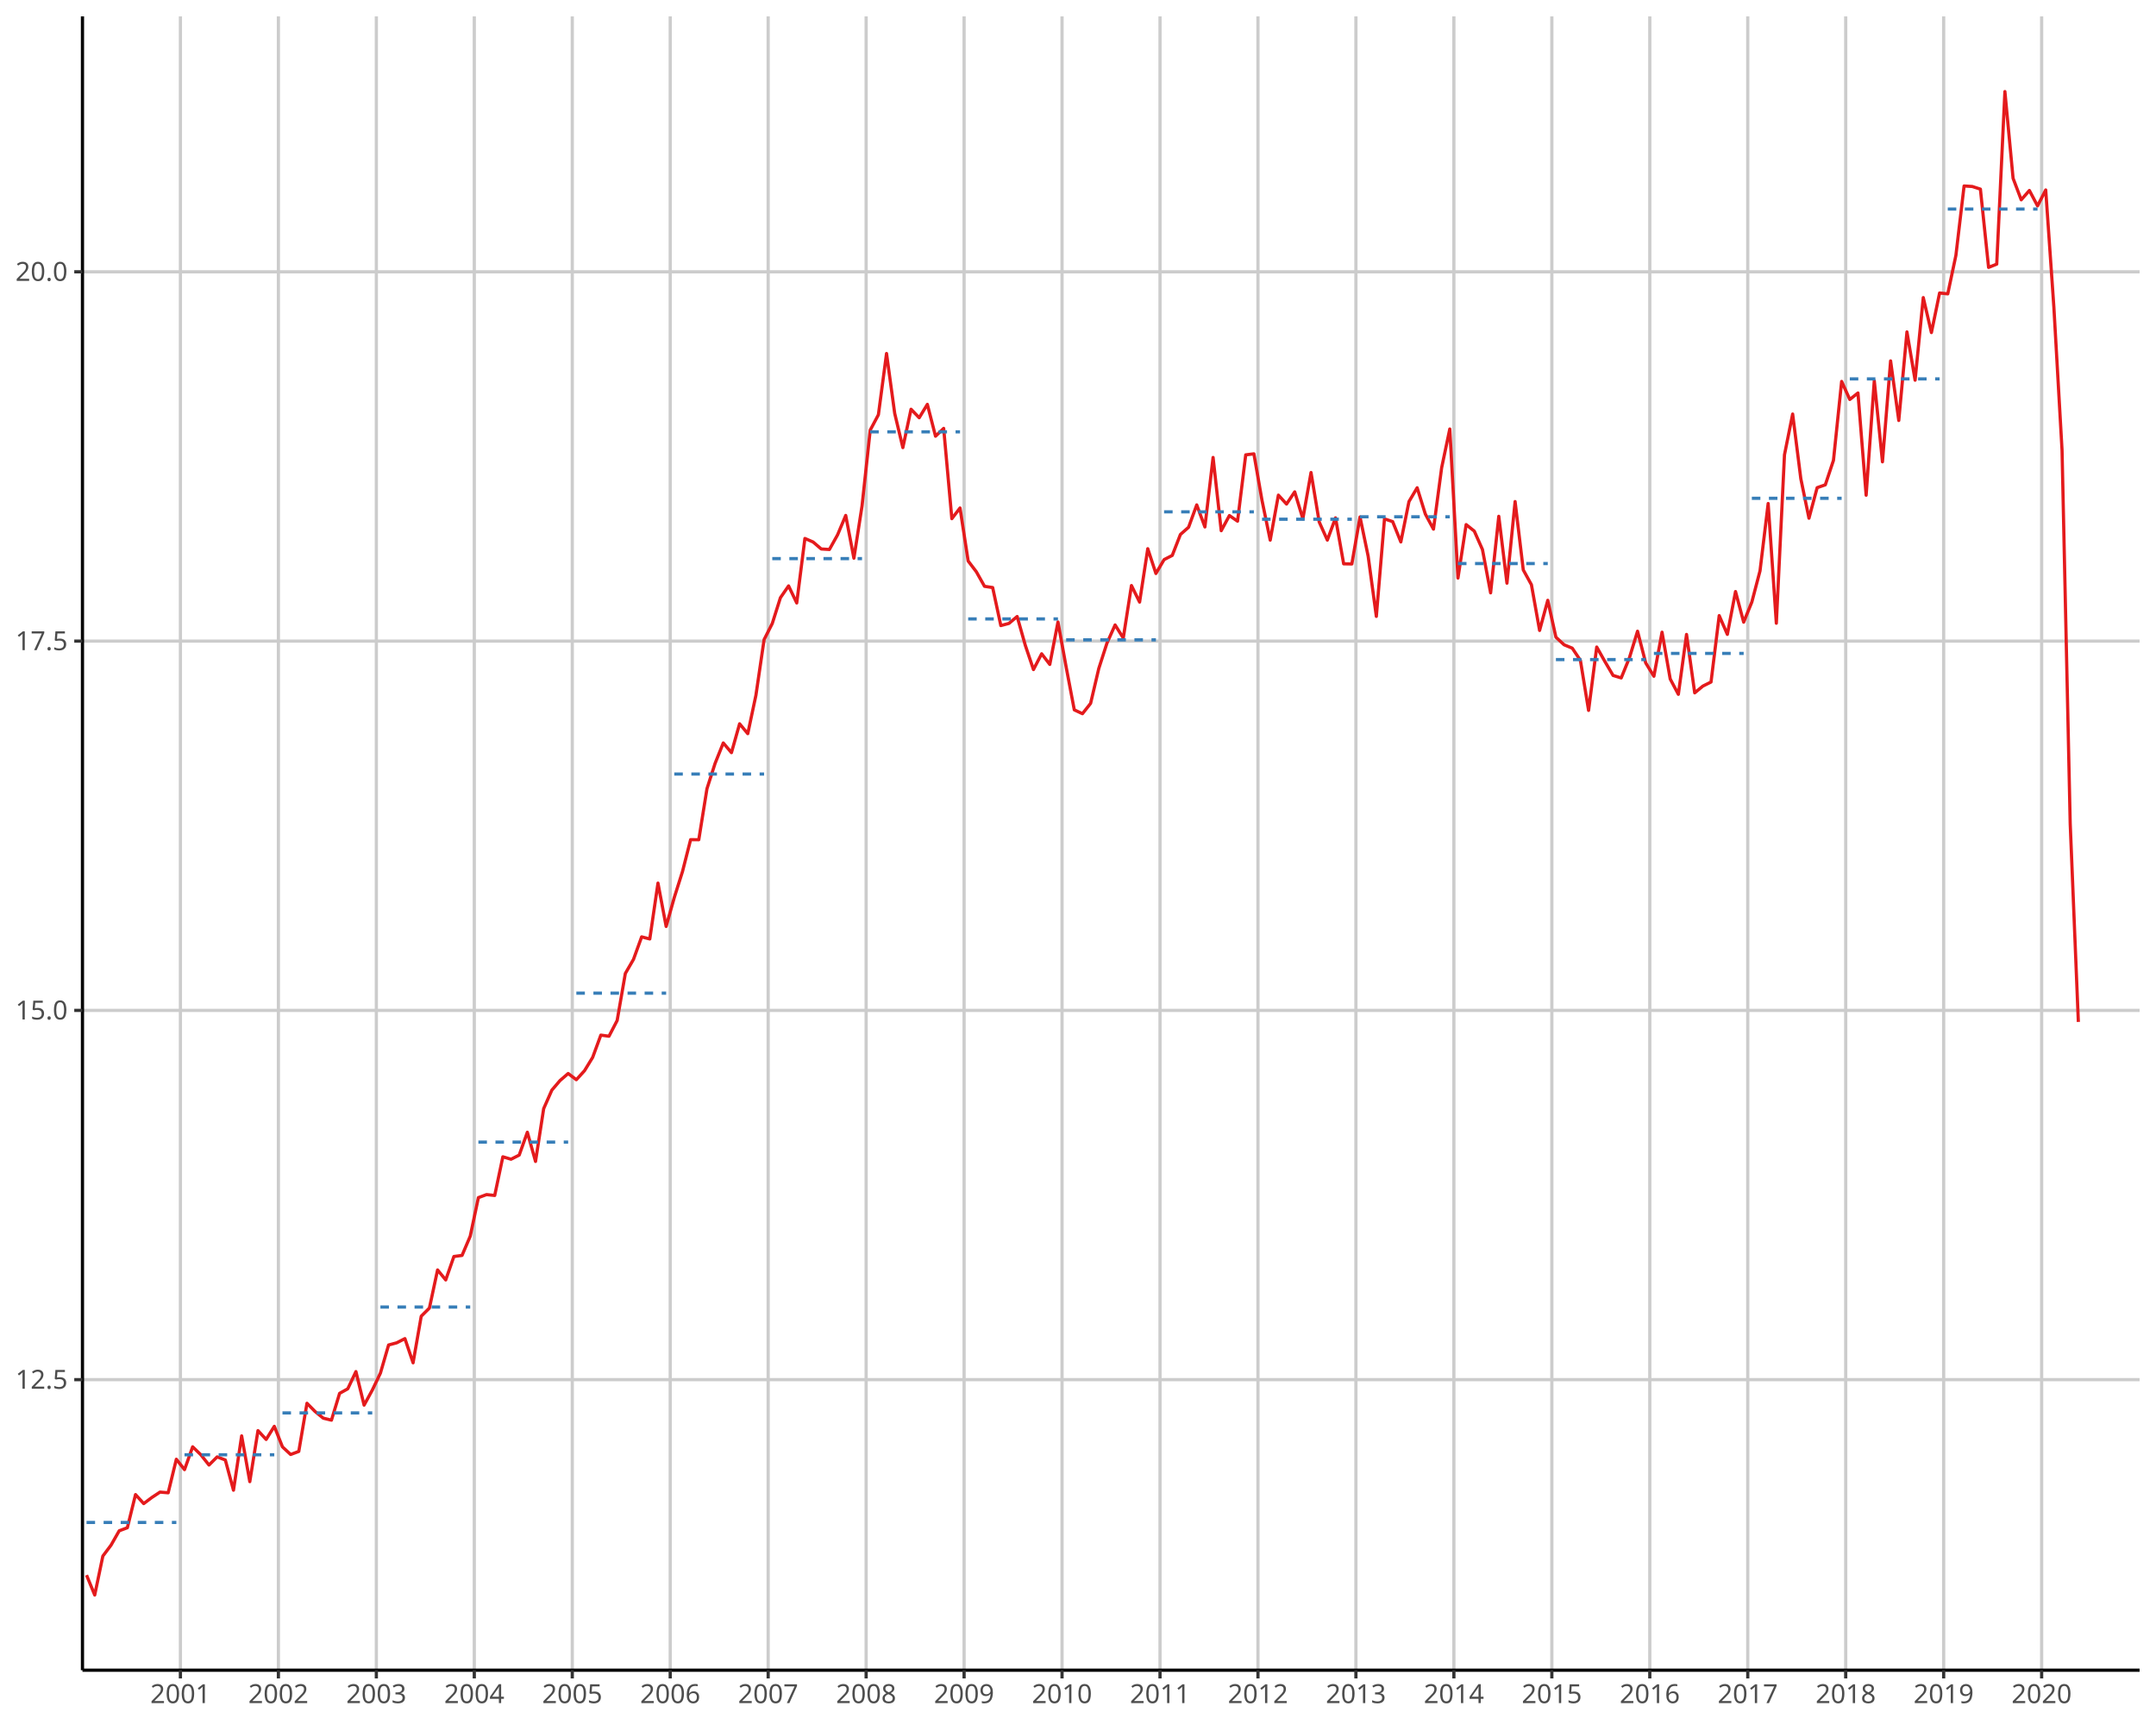
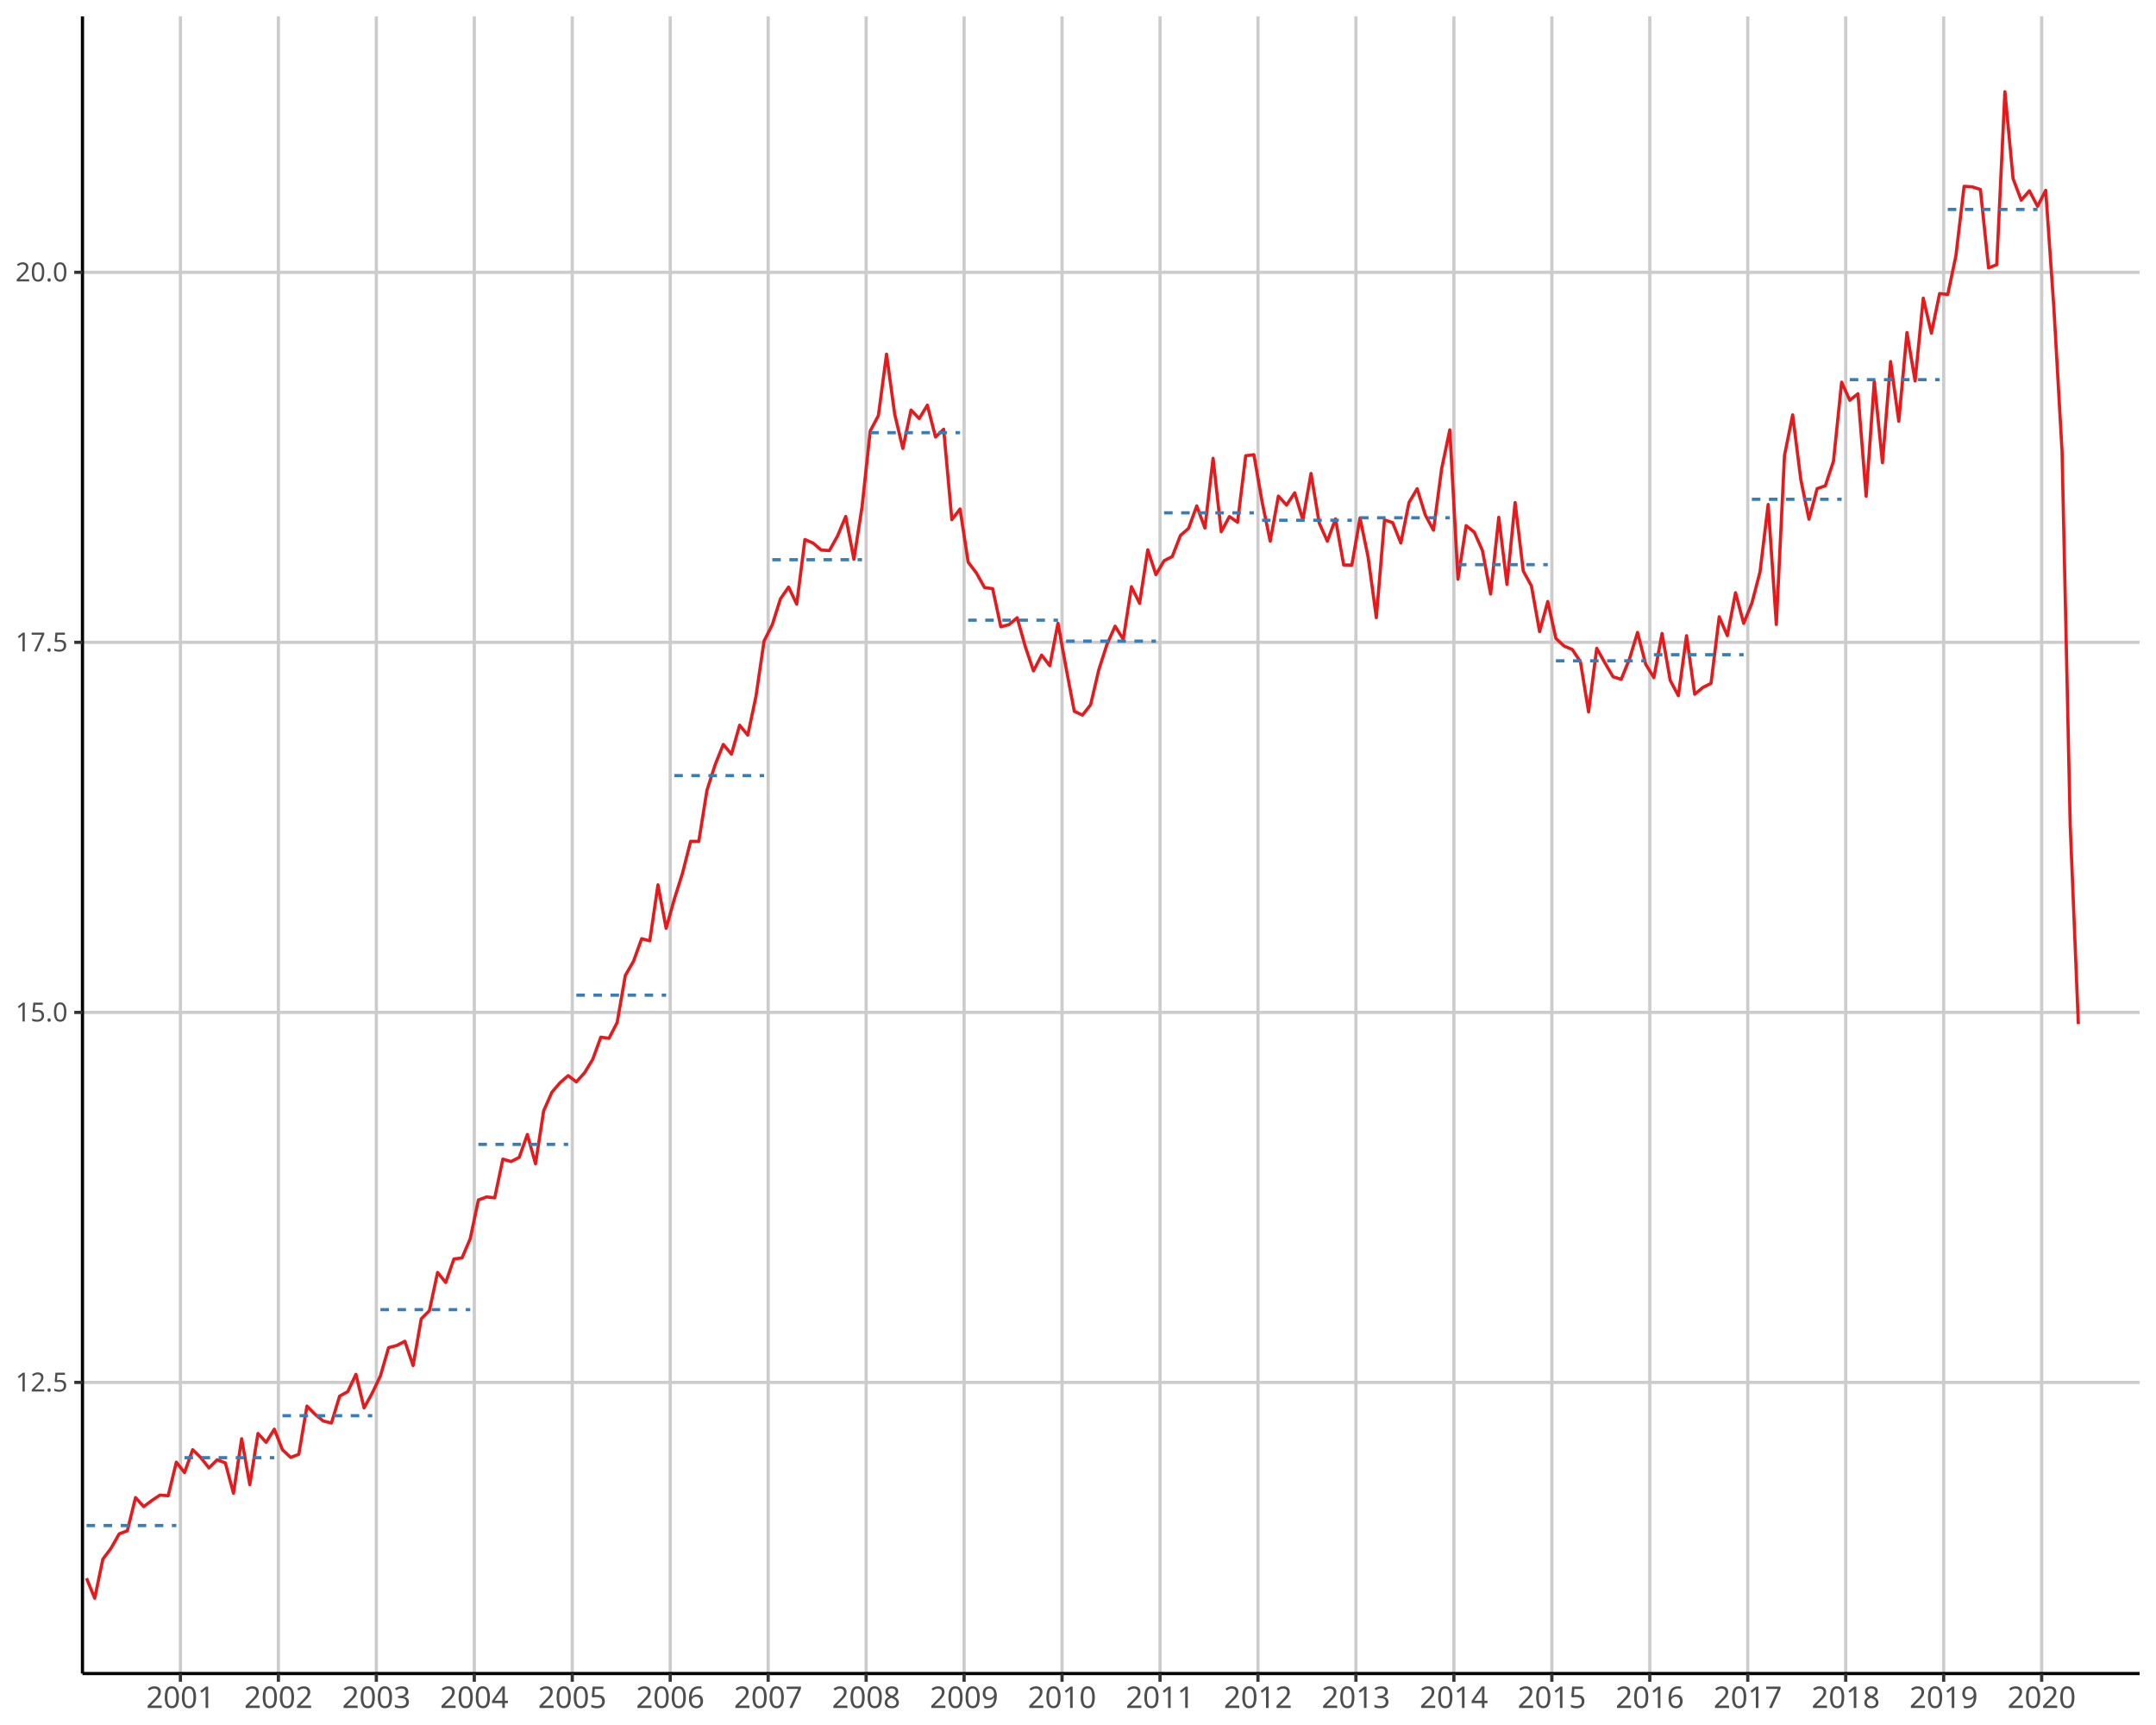
<svg xmlns="http://www.w3.org/2000/svg" class="svglite" data-engine-version="2.0" width="720.00pt" height="576.00pt" viewBox="0 0 720.00 576.00">
  <defs>
    <style type="text/css">
    .svglite line, .svglite polyline, .svglite polygon, .svglite path, .svglite rect, .svglite circle {
      fill: none;
      stroke: #000000;
      stroke-linecap: round;
      stroke-linejoin: round;
      stroke-miterlimit: 10.00;
    }
  </style>
  </defs>
  <rect width="100%" height="100%" style="stroke: none; fill: #FFFFFF;" />
  <defs>
    <clipPath id="cpMC4wMHw3MjAuMDB8MC4wMHw1NzYuMDA=">
      <rect x="0.00" y="0.00" width="720.00" height="576.00" />
    </clipPath>
  </defs>
  <g clip-path="url(#cpMC4wMHw3MjAuMDB8MC4wMHw1NzYuMDA=)">
    <rect x="0.00" y="0.00" width="720.00" height="576.00" style="stroke-width: 1.07; stroke: #FFFFFF; fill: #FFFFFF;" />
  </g>
  <defs>
-     <clipPath id="cpMjcuNTR8NzE0LjUyfDUuNDh8NTU3Ljcx">
-       <rect x="27.54" y="5.48" width="686.98" height="552.23" />
+     <clipPath id="cpMjcuNTR8NzE0LjUyfDUuNDh8NTU4Ljgy">
+       <rect x="27.54" y="5.48" width="686.98" height="553.34" />
    </clipPath>
  </defs>
-   <g clip-path="url(#cpMjcuNTR8NzE0LjUyfDUuNDh8NTU3Ljcx)">
-     <rect x="27.54" y="5.48" width="686.98" height="552.23" style="stroke-width: 1.07; stroke: none; fill: #FFFFFF;" />
-     <polyline points="27.54,460.69 714.52,460.69 " style="stroke-width: 1.07; stroke: #CCCCCC; stroke-linecap: butt;" />
-     <polyline points="27.54,337.38 714.52,337.38 " style="stroke-width: 1.07; stroke: #CCCCCC; stroke-linecap: butt;" />
-     <polyline points="27.54,214.07 714.52,214.07 " style="stroke-width: 1.07; stroke: #CCCCCC; stroke-linecap: butt;" />
-     <polyline points="27.54,90.76 714.52,90.76 " style="stroke-width: 1.07; stroke: #CCCCCC; stroke-linecap: butt;" />
-     <polyline points="60.25,557.71 60.25,5.48 " style="stroke-width: 1.07; stroke: #CCCCCC; stroke-linecap: butt;" />
-     <polyline points="92.97,557.71 92.97,5.48 " style="stroke-width: 1.07; stroke: #CCCCCC; stroke-linecap: butt;" />
-     <polyline points="125.68,557.71 125.68,5.48 " style="stroke-width: 1.07; stroke: #CCCCCC; stroke-linecap: butt;" />
-     <polyline points="158.39,557.71 158.39,5.48 " style="stroke-width: 1.07; stroke: #CCCCCC; stroke-linecap: butt;" />
-     <polyline points="191.11,557.71 191.11,5.48 " style="stroke-width: 1.07; stroke: #CCCCCC; stroke-linecap: butt;" />
-     <polyline points="223.82,557.71 223.82,5.48 " style="stroke-width: 1.07; stroke: #CCCCCC; stroke-linecap: butt;" />
-     <polyline points="256.53,557.71 256.53,5.48 " style="stroke-width: 1.07; stroke: #CCCCCC; stroke-linecap: butt;" />
-     <polyline points="289.25,557.71 289.25,5.48 " style="stroke-width: 1.07; stroke: #CCCCCC; stroke-linecap: butt;" />
-     <polyline points="321.96,557.71 321.96,5.48 " style="stroke-width: 1.07; stroke: #CCCCCC; stroke-linecap: butt;" />
-     <polyline points="354.67,557.71 354.67,5.48 " style="stroke-width: 1.07; stroke: #CCCCCC; stroke-linecap: butt;" />
-     <polyline points="387.39,557.71 387.39,5.48 " style="stroke-width: 1.07; stroke: #CCCCCC; stroke-linecap: butt;" />
-     <polyline points="420.10,557.71 420.10,5.48 " style="stroke-width: 1.07; stroke: #CCCCCC; stroke-linecap: butt;" />
-     <polyline points="452.81,557.71 452.81,5.48 " style="stroke-width: 1.07; stroke: #CCCCCC; stroke-linecap: butt;" />
-     <polyline points="485.53,557.71 485.53,5.48 " style="stroke-width: 1.07; stroke: #CCCCCC; stroke-linecap: butt;" />
-     <polyline points="518.24,557.71 518.24,5.48 " style="stroke-width: 1.07; stroke: #CCCCCC; stroke-linecap: butt;" />
-     <polyline points="550.95,557.71 550.95,5.48 " style="stroke-width: 1.07; stroke: #CCCCCC; stroke-linecap: butt;" />
-     <polyline points="583.67,557.71 583.67,5.48 " style="stroke-width: 1.07; stroke: #CCCCCC; stroke-linecap: butt;" />
-     <polyline points="616.38,557.71 616.38,5.48 " style="stroke-width: 1.07; stroke: #CCCCCC; stroke-linecap: butt;" />
-     <polyline points="649.09,557.71 649.09,5.48 " style="stroke-width: 1.07; stroke: #CCCCCC; stroke-linecap: butt;" />
-     <polyline points="681.81,557.71 681.81,5.48 " style="stroke-width: 1.07; stroke: #CCCCCC; stroke-linecap: butt;" />
-     <polyline points="28.90,525.95 31.63,532.60 34.35,519.59 37.08,515.95 39.81,511.15 42.53,510.13 45.26,499.06 47.99,502.07 50.71,500.03 53.44,498.23 56.16,498.46 58.89,487.26 61.62,490.73 64.34,483.11 67.07,485.76 69.79,489.19 72.52,486.47 75.25,487.51 77.97,497.60 80.70,479.46 83.42,494.74 86.15,477.70 88.88,480.65 91.60,476.27 94.33,483.13 97.06,485.67 99.78,484.65 102.51,468.57 105.23,471.33 107.96,473.55 110.69,474.21 113.41,465.26 116.14,463.74 118.86,457.99 121.59,469.19 124.32,464.19 127.04,458.51 129.77,449.11 132.49,448.38 135.22,446.98 137.95,455.06 140.67,439.50 143.40,436.78 146.13,424.05 148.85,427.39 151.58,419.56 154.30,419.20 157.03,412.79 159.76,399.90 162.48,398.89 165.21,399.18 167.93,386.27 170.66,387.08 173.39,385.70 176.11,378.07 178.84,387.82 181.56,370.19 184.29,364.01 187.02,360.81 189.74,358.46 192.47,360.53 195.20,357.52 197.92,353.07 200.65,345.64 203.37,346.01 206.10,340.76 208.83,325.05 211.55,320.36 214.28,312.83 217.00,313.53 219.73,294.88 222.46,309.35 225.18,299.68 227.91,291.05 230.63,280.38 233.36,280.39 236.09,263.37 238.81,254.89 241.54,248.08 244.27,251.32 246.99,241.68 249.72,244.98 252.44,232.16 255.17,213.58 257.90,208.20 260.62,199.59 263.35,195.64 266.07,201.34 268.80,179.80 271.53,180.98 274.25,183.31 276.98,183.48 279.71,178.59 282.43,172.11 285.16,186.39 287.88,168.94 290.61,143.63 293.34,138.50 296.06,118.04 298.79,138.05 301.51,149.46 304.24,136.65 306.97,139.49 309.69,135.02 312.42,145.65 315.14,143.04 317.87,173.19 320.60,169.62 323.32,187.33 326.05,190.92 328.78,195.78 331.50,196.19 334.23,208.89 336.95,208.16 339.68,205.86 342.41,215.51 345.13,223.58 347.86,218.31 350.58,221.86 353.31,207.69 356.04,222.71 358.76,237.03 361.49,238.31 364.21,234.87 366.94,223.23 369.67,214.75 372.39,208.68 375.12,213.05 377.85,195.52 380.57,201.05 383.30,183.22 386.02,191.50 388.75,186.86 391.48,185.46 394.20,178.47 396.93,176.06 399.65,168.59 402.38,175.96 405.11,152.75 407.83,177.21 410.56,172.15 413.28,174.03 416.01,151.88 418.74,151.54 421.46,167.15 424.19,180.36 426.92,165.33 429.64,168.31 432.37,164.24 435.09,173.23 437.82,157.78 440.55,174.29 443.27,180.35 446.00,172.92 448.72,188.27 451.45,188.32 454.18,172.62 456.90,185.72 459.63,205.82 462.35,173.26 465.08,174.17 467.81,180.96 470.53,167.48 473.26,162.87 475.99,171.64 478.71,176.69 481.44,156.19 484.16,143.25 486.89,193.02 489.62,175.17 492.34,177.34 495.07,183.50 497.79,197.96 500.52,172.40 503.25,194.73 505.97,167.48 508.70,190.30 511.42,195.24 514.15,210.51 516.88,200.45 519.60,212.77 522.33,215.30 525.06,216.43 527.78,220.50 530.51,237.21 533.23,216.05 535.96,220.89 538.69,225.54 541.41,226.37 544.14,219.66 546.86,210.77 549.59,221.36 552.32,225.81 555.04,211.10 557.77,226.72 560.49,231.84 563.22,211.85 565.95,231.35 568.67,229.10 571.40,227.74 574.13,205.56 576.85,211.83 579.58,197.53 582.30,207.75 585.03,201.03 587.76,190.62 590.48,168.13 593.21,208.10 595.93,151.86 598.66,138.25 601.39,159.87 604.11,173.04 606.84,162.84 609.57,161.89 612.29,153.71 615.02,127.36 617.74,133.39 620.47,131.22 623.20,165.36 625.92,127.12 628.65,154.21 631.37,120.51 634.10,140.40 636.83,110.83 639.55,126.95 642.28,99.37 645.00,111.05 647.73,97.83 650.46,98.12 653.18,85.26 655.91,62.10 658.64,62.27 661.36,63.15 664.09,89.29 666.81,88.20 669.54,30.58 672.27,59.53 674.99,66.72 677.72,63.60 680.44,68.75 683.17,63.43 685.90,102.67 688.62,150.26 691.35,275.03 694.07,341.24 " style="stroke-width: 1.07; stroke: #E41A1C; stroke-linecap: butt;" />
-     <polyline points="28.90,508.37 31.63,508.37 34.35,508.37 37.08,508.37 39.81,508.37 42.53,508.37 45.26,508.37 47.99,508.37 50.71,508.37 53.44,508.37 56.16,508.37 58.89,508.37 " style="stroke-width: 1.07; stroke: #377EB8; stroke-dasharray: 2.85,2.85; stroke-linecap: butt;" />
-     <polyline points="61.62,485.77 64.34,485.77 67.07,485.77 69.79,485.77 72.52,485.77 75.25,485.77 77.97,485.77 80.70,485.77 83.42,485.77 86.15,485.77 88.88,485.77 91.60,485.77 " style="stroke-width: 1.07; stroke: #377EB8; stroke-dasharray: 2.85,2.85; stroke-linecap: butt;" />
-     <polyline points="94.33,471.79 97.06,471.79 99.78,471.79 102.51,471.79 105.23,471.79 107.96,471.79 110.69,471.79 113.41,471.79 116.14,471.79 118.86,471.79 121.59,471.79 124.32,471.79 " style="stroke-width: 1.07; stroke: #377EB8; stroke-dasharray: 2.85,2.85; stroke-linecap: butt;" />
-     <polyline points="127.04,436.44 129.77,436.44 132.49,436.44 135.22,436.44 137.95,436.44 140.67,436.44 143.40,436.44 146.13,436.44 148.85,436.44 151.58,436.44 154.30,436.44 157.03,436.44 " style="stroke-width: 1.07; stroke: #377EB8; stroke-dasharray: 2.85,2.85; stroke-linecap: butt;" />
-     <polyline points="159.76,381.36 162.48,381.36 165.21,381.36 167.93,381.36 170.66,381.36 173.39,381.36 176.11,381.36 178.84,381.36 181.56,381.36 184.29,381.36 187.02,381.36 189.74,381.36 " style="stroke-width: 1.07; stroke: #377EB8; stroke-dasharray: 2.85,2.85; stroke-linecap: butt;" />
-     <polyline points="192.47,331.63 195.20,331.63 197.92,331.63 200.65,331.63 203.37,331.63 206.10,331.63 208.83,331.63 211.55,331.63 214.28,331.63 217.00,331.63 219.73,331.63 222.46,331.63 " style="stroke-width: 1.07; stroke: #377EB8; stroke-dasharray: 2.85,2.85; stroke-linecap: butt;" />
-     <polyline points="225.18,258.46 227.91,258.46 230.63,258.46 233.36,258.46 236.09,258.46 238.81,258.46 241.54,258.46 244.27,258.46 246.99,258.46 249.72,258.46 252.44,258.46 255.17,258.46 " style="stroke-width: 1.07; stroke: #377EB8; stroke-dasharray: 2.85,2.85; stroke-linecap: butt;" />
-     <polyline points="257.90,186.53 260.62,186.53 263.35,186.53 266.07,186.53 268.80,186.53 271.53,186.53 274.25,186.53 276.98,186.53 279.71,186.53 282.43,186.53 285.16,186.53 287.88,186.53 " style="stroke-width: 1.07; stroke: #377EB8; stroke-dasharray: 2.85,2.85; stroke-linecap: butt;" />
-     <polyline points="290.61,144.20 293.34,144.20 296.06,144.20 298.79,144.20 301.51,144.20 304.24,144.20 306.97,144.20 309.69,144.20 312.42,144.20 315.14,144.20 317.87,144.20 320.60,144.20 " style="stroke-width: 1.07; stroke: #377EB8; stroke-dasharray: 2.85,2.85; stroke-linecap: butt;" />
-     <polyline points="323.32,206.67 326.05,206.67 328.78,206.67 331.50,206.67 334.23,206.67 336.95,206.67 339.68,206.67 342.41,206.67 345.13,206.67 347.86,206.67 350.58,206.67 353.31,206.67 " style="stroke-width: 1.07; stroke: #377EB8; stroke-dasharray: 2.85,2.85; stroke-linecap: butt;" />
-     <polyline points="356.04,213.66 358.76,213.66 361.49,213.66 364.21,213.66 366.94,213.66 369.67,213.66 372.39,213.66 375.12,213.66 377.85,213.66 380.57,213.66 383.30,213.66 386.02,213.66 " style="stroke-width: 1.07; stroke: #377EB8; stroke-dasharray: 2.85,2.85; stroke-linecap: butt;" />
-     <polyline points="388.75,170.91 391.48,170.91 394.20,170.91 396.93,170.91 399.65,170.91 402.38,170.91 405.11,170.91 407.83,170.91 410.56,170.91 413.28,170.91 416.01,170.91 418.74,170.91 " style="stroke-width: 1.07; stroke: #377EB8; stroke-dasharray: 2.85,2.85; stroke-linecap: butt;" />
-     <polyline points="421.46,173.38 424.19,173.38 426.92,173.38 429.64,173.38 432.37,173.38 435.09,173.38 437.82,173.38 440.55,173.38 443.27,173.38 446.00,173.38 448.72,173.38 451.45,173.38 " style="stroke-width: 1.07; stroke: #377EB8; stroke-dasharray: 2.85,2.85; stroke-linecap: butt;" />
-     <polyline points="454.18,172.56 456.90,172.56 459.63,172.56 462.35,172.56 465.08,172.56 467.81,172.56 470.53,172.56 473.26,172.56 475.99,172.56 478.71,172.56 481.44,172.56 484.16,172.56 " style="stroke-width: 1.07; stroke: #377EB8; stroke-dasharray: 2.85,2.85; stroke-linecap: butt;" />
-     <polyline points="486.89,188.18 489.62,188.18 492.34,188.18 495.07,188.18 497.79,188.18 500.52,188.18 503.25,188.18 505.97,188.18 508.70,188.18 511.42,188.18 514.15,188.18 516.88,188.18 " style="stroke-width: 1.07; stroke: #377EB8; stroke-dasharray: 2.85,2.85; stroke-linecap: butt;" />
-     <polyline points="519.60,220.24 522.33,220.24 525.06,220.24 527.78,220.24 530.51,220.24 533.23,220.24 535.96,220.24 538.69,220.24 541.41,220.24 544.14,220.24 546.86,220.24 549.59,220.24 " style="stroke-width: 1.07; stroke: #377EB8; stroke-dasharray: 2.85,2.85; stroke-linecap: butt;" />
-     <polyline points="552.32,218.18 555.04,218.18 557.77,218.18 560.49,218.18 563.22,218.18 565.95,218.18 568.67,218.18 571.40,218.18 574.13,218.18 576.85,218.18 579.58,218.18 582.30,218.18 " style="stroke-width: 1.07; stroke: #377EB8; stroke-dasharray: 2.85,2.85; stroke-linecap: butt;" />
-     <polyline points="585.03,166.39 587.76,166.39 590.48,166.39 593.21,166.39 595.93,166.39 598.66,166.39 601.39,166.39 604.11,166.39 606.84,166.39 609.57,166.39 612.29,166.39 615.02,166.39 " style="stroke-width: 1.07; stroke: #377EB8; stroke-dasharray: 2.85,2.85; stroke-linecap: butt;" />
-     <polyline points="617.74,126.52 620.47,126.52 623.20,126.52 625.92,126.52 628.65,126.52 631.37,126.52 634.10,126.52 636.83,126.52 639.55,126.52 642.28,126.52 645.00,126.52 647.73,126.52 " style="stroke-width: 1.07; stroke: #377EB8; stroke-dasharray: 2.85,2.85; stroke-linecap: butt;" />
-     <polyline points="650.46,69.80 653.18,69.80 655.91,69.80 658.64,69.80 661.36,69.80 664.09,69.80 666.81,69.80 669.54,69.80 672.27,69.80 674.99,69.80 677.72,69.80 680.44,69.80 " style="stroke-width: 1.07; stroke: #377EB8; stroke-dasharray: 2.85,2.85; stroke-linecap: butt;" />
+   <g clip-path="url(#cpMjcuNTR8NzE0LjUyfDUuNDh8NTU4Ljgy)">
+     <rect x="27.54" y="5.48" width="686.98" height="553.34" style="stroke-width: 1.07; stroke: none; fill: #FFFFFF;" />
+     <polyline points="27.54,461.61 714.52,461.61 " style="stroke-width: 1.07; stroke: #CCCCCC; stroke-linecap: butt;" />
+     <polyline points="27.54,338.05 714.52,338.05 " style="stroke-width: 1.07; stroke: #CCCCCC; stroke-linecap: butt;" />
+     <polyline points="27.54,214.49 714.52,214.49 " style="stroke-width: 1.07; stroke: #CCCCCC; stroke-linecap: butt;" />
+     <polyline points="27.54,90.93 714.52,90.93 " style="stroke-width: 1.07; stroke: #CCCCCC; stroke-linecap: butt;" />
+     <polyline points="60.25,558.82 60.25,5.48 " style="stroke-width: 1.07; stroke: #CCCCCC; stroke-linecap: butt;" />
+     <polyline points="92.97,558.82 92.97,5.48 " style="stroke-width: 1.07; stroke: #CCCCCC; stroke-linecap: butt;" />
+     <polyline points="125.68,558.82 125.68,5.48 " style="stroke-width: 1.07; stroke: #CCCCCC; stroke-linecap: butt;" />
+     <polyline points="158.39,558.82 158.39,5.48 " style="stroke-width: 1.07; stroke: #CCCCCC; stroke-linecap: butt;" />
+     <polyline points="191.11,558.82 191.11,5.48 " style="stroke-width: 1.07; stroke: #CCCCCC; stroke-linecap: butt;" />
+     <polyline points="223.82,558.82 223.82,5.48 " style="stroke-width: 1.07; stroke: #CCCCCC; stroke-linecap: butt;" />
+     <polyline points="256.53,558.82 256.53,5.48 " style="stroke-width: 1.07; stroke: #CCCCCC; stroke-linecap: butt;" />
+     <polyline points="289.25,558.82 289.25,5.48 " style="stroke-width: 1.07; stroke: #CCCCCC; stroke-linecap: butt;" />
+     <polyline points="321.96,558.82 321.96,5.48 " style="stroke-width: 1.07; stroke: #CCCCCC; stroke-linecap: butt;" />
+     <polyline points="354.67,558.82 354.67,5.48 " style="stroke-width: 1.07; stroke: #CCCCCC; stroke-linecap: butt;" />
+     <polyline points="387.39,558.82 387.39,5.48 " style="stroke-width: 1.07; stroke: #CCCCCC; stroke-linecap: butt;" />
+     <polyline points="420.10,558.82 420.10,5.48 " style="stroke-width: 1.07; stroke: #CCCCCC; stroke-linecap: butt;" />
+     <polyline points="452.81,558.82 452.81,5.48 " style="stroke-width: 1.07; stroke: #CCCCCC; stroke-linecap: butt;" />
+     <polyline points="485.53,558.82 485.53,5.48 " style="stroke-width: 1.07; stroke: #CCCCCC; stroke-linecap: butt;" />
+     <polyline points="518.24,558.82 518.24,5.48 " style="stroke-width: 1.07; stroke: #CCCCCC; stroke-linecap: butt;" />
+     <polyline points="550.95,558.82 550.95,5.48 " style="stroke-width: 1.07; stroke: #CCCCCC; stroke-linecap: butt;" />
+     <polyline points="583.67,558.82 583.67,5.48 " style="stroke-width: 1.07; stroke: #CCCCCC; stroke-linecap: butt;" />
+     <polyline points="616.38,558.82 616.38,5.48 " style="stroke-width: 1.07; stroke: #CCCCCC; stroke-linecap: butt;" />
+     <polyline points="649.09,558.82 649.09,5.48 " style="stroke-width: 1.07; stroke: #CCCCCC; stroke-linecap: butt;" />
+     <polyline points="681.81,558.82 681.81,5.48 " style="stroke-width: 1.07; stroke: #CCCCCC; stroke-linecap: butt;" />
+     <polyline points="28.90,527.00 31.63,533.67 34.35,520.63 37.08,516.98 39.81,512.17 42.53,511.15 45.26,500.06 47.99,503.08 50.71,501.03 53.44,499.23 56.16,499.45 58.89,488.23 61.62,491.72 64.34,484.07 67.07,486.73 69.79,490.17 72.52,487.44 75.25,488.48 77.97,498.60 80.70,480.42 83.42,495.73 86.15,478.65 88.88,481.61 91.60,477.22 94.33,484.10 97.06,486.64 99.78,485.62 102.51,469.51 105.23,472.27 107.96,474.50 110.69,475.16 113.41,466.19 116.14,464.67 118.86,458.91 121.59,470.12 124.32,465.12 127.04,459.43 129.77,450.00 132.49,449.28 135.22,447.87 137.95,455.97 140.67,440.38 143.40,437.65 146.13,424.89 148.85,428.24 151.58,420.39 154.30,420.03 157.03,413.62 159.76,400.69 162.48,399.68 165.21,399.97 167.93,387.04 170.66,387.85 173.39,386.47 176.11,378.82 178.84,388.59 181.56,370.92 184.29,364.73 187.02,361.53 189.74,359.17 192.47,361.25 195.20,358.23 197.92,353.77 200.65,346.33 203.37,346.70 206.10,341.44 208.83,325.70 211.55,321.00 214.28,313.45 217.00,314.15 219.73,295.46 222.46,309.97 225.18,300.27 227.91,291.62 230.63,280.94 233.36,280.94 236.09,263.90 238.81,255.40 241.54,248.57 244.27,251.82 246.99,242.16 249.72,245.46 252.44,232.62 255.17,214.00 257.90,208.61 260.62,199.99 263.35,196.02 266.07,201.74 268.80,180.15 271.53,181.34 274.25,183.67 276.98,183.84 279.71,178.94 282.43,172.45 285.16,186.75 287.88,169.27 290.61,143.91 293.34,138.76 296.06,118.27 298.79,138.32 301.51,149.75 304.24,136.92 306.97,139.76 309.69,135.29 312.42,145.93 315.14,143.32 317.87,173.53 320.60,169.95 323.32,187.69 326.05,191.29 328.78,196.17 331.50,196.58 334.23,209.30 336.95,208.57 339.68,206.27 342.41,215.93 345.13,224.02 347.86,218.74 350.58,222.29 353.31,208.10 356.04,223.14 358.76,237.50 361.49,238.78 364.21,235.33 366.94,223.67 369.67,215.18 372.39,209.09 375.12,213.47 377.85,195.90 380.57,201.44 383.30,183.58 386.02,191.88 388.75,187.23 391.48,185.83 394.20,178.82 396.93,176.41 399.65,168.92 402.38,176.31 405.11,153.04 407.83,177.56 410.56,172.49 413.28,174.37 416.01,152.18 418.74,151.83 421.46,167.47 424.19,180.71 426.92,165.65 429.64,168.64 432.37,164.56 435.09,173.57 437.82,158.09 440.55,174.63 443.27,180.71 446.00,173.26 448.72,188.64 451.45,188.69 454.18,172.96 456.90,186.09 459.63,206.22 462.35,173.60 465.08,174.51 467.81,181.32 470.53,167.81 473.26,163.19 475.99,171.98 478.71,177.04 481.44,156.50 484.16,143.53 486.89,193.40 489.62,175.52 492.34,177.69 495.07,183.86 497.79,198.35 500.52,172.74 503.25,195.11 505.97,167.81 508.70,190.68 511.42,195.63 514.15,210.92 516.88,200.84 519.60,213.19 522.33,215.72 525.06,216.86 527.78,220.93 530.51,237.68 533.23,216.47 535.96,221.33 538.69,225.99 541.41,226.82 544.14,220.09 546.86,211.18 549.59,221.80 552.32,226.25 555.04,211.52 557.77,227.17 560.49,232.30 563.22,212.27 565.95,231.81 568.67,229.56 571.40,228.19 574.13,205.96 576.85,212.25 579.58,197.92 582.30,208.15 585.03,201.42 587.76,190.99 590.48,168.46 593.21,208.51 595.93,152.15 598.66,138.52 601.39,160.18 604.11,173.38 606.84,163.16 609.57,162.21 612.29,154.01 615.02,127.61 617.74,133.65 620.47,131.48 623.20,165.69 625.92,127.36 628.65,154.51 631.37,120.74 634.10,140.67 636.83,111.04 639.55,127.20 642.28,99.56 645.00,111.26 647.73,98.02 650.46,98.31 653.18,85.42 655.91,62.22 658.64,62.39 661.36,63.26 664.09,89.46 666.81,88.37 669.54,30.63 672.27,59.64 674.99,66.85 677.72,63.71 680.44,68.88 683.17,63.55 685.90,102.86 688.62,150.56 691.35,275.58 694.07,341.92 " style="stroke-width: 1.07; stroke: #E41A1C; stroke-linecap: butt;" />
+     <polyline points="28.90,509.39 31.63,509.39 34.35,509.39 37.08,509.39 39.81,509.39 42.53,509.39 45.26,509.39 47.99,509.39 50.71,509.39 53.44,509.39 56.16,509.39 58.89,509.39 " style="stroke-width: 1.07; stroke: #377EB8; stroke-dasharray: 2.85,2.85; stroke-linecap: butt;" />
+     <polyline points="61.62,486.74 64.34,486.74 67.07,486.74 69.79,486.74 72.52,486.74 75.25,486.74 77.97,486.74 80.70,486.74 83.42,486.74 86.15,486.74 88.88,486.74 91.60,486.74 " style="stroke-width: 1.07; stroke: #377EB8; stroke-dasharray: 2.85,2.85; stroke-linecap: butt;" />
+     <polyline points="94.33,472.73 97.06,472.73 99.78,472.73 102.51,472.73 105.23,472.73 107.96,472.73 110.69,472.73 113.41,472.73 116.14,472.73 118.86,472.73 121.59,472.73 124.32,472.73 " style="stroke-width: 1.07; stroke: #377EB8; stroke-dasharray: 2.85,2.85; stroke-linecap: butt;" />
+     <polyline points="127.04,437.31 129.77,437.31 132.49,437.31 135.22,437.31 137.95,437.31 140.67,437.31 143.40,437.31 146.13,437.31 148.85,437.31 151.58,437.31 154.30,437.31 157.03,437.31 " style="stroke-width: 1.07; stroke: #377EB8; stroke-dasharray: 2.85,2.85; stroke-linecap: butt;" />
+     <polyline points="159.76,382.12 162.48,382.12 165.21,382.12 167.93,382.12 170.66,382.12 173.39,382.12 176.11,382.12 178.84,382.12 181.56,382.12 184.29,382.12 187.02,382.12 189.74,382.12 " style="stroke-width: 1.07; stroke: #377EB8; stroke-dasharray: 2.85,2.85; stroke-linecap: butt;" />
+     <polyline points="192.47,332.29 195.20,332.29 197.92,332.29 200.65,332.29 203.37,332.29 206.10,332.29 208.83,332.29 211.55,332.29 214.28,332.29 217.00,332.29 219.73,332.29 222.46,332.29 " style="stroke-width: 1.07; stroke: #377EB8; stroke-dasharray: 2.85,2.85; stroke-linecap: butt;" />
+     <polyline points="225.18,258.98 227.91,258.98 230.63,258.98 233.36,258.98 236.09,258.98 238.81,258.98 241.54,258.98 244.27,258.98 246.99,258.98 249.72,258.98 252.44,258.98 255.17,258.98 " style="stroke-width: 1.07; stroke: #377EB8; stroke-dasharray: 2.85,2.85; stroke-linecap: butt;" />
+     <polyline points="257.90,186.90 260.62,186.90 263.35,186.90 266.07,186.90 268.80,186.90 271.53,186.90 274.25,186.90 276.98,186.90 279.71,186.90 282.43,186.90 285.16,186.90 287.88,186.90 " style="stroke-width: 1.07; stroke: #377EB8; stroke-dasharray: 2.85,2.85; stroke-linecap: butt;" />
+     <polyline points="290.61,144.48 293.34,144.48 296.06,144.48 298.79,144.48 301.51,144.48 304.24,144.48 306.97,144.48 309.69,144.48 312.42,144.48 315.14,144.48 317.87,144.48 320.60,144.48 " style="stroke-width: 1.07; stroke: #377EB8; stroke-dasharray: 2.85,2.85; stroke-linecap: butt;" />
+     <polyline points="323.32,207.08 326.05,207.08 328.78,207.08 331.50,207.08 334.23,207.08 336.95,207.08 339.68,207.08 342.41,207.08 345.13,207.08 347.86,207.08 350.58,207.08 353.31,207.08 " style="stroke-width: 1.07; stroke: #377EB8; stroke-dasharray: 2.85,2.85; stroke-linecap: butt;" />
+     <polyline points="356.04,214.08 358.76,214.08 361.49,214.08 364.21,214.08 366.94,214.08 369.67,214.08 372.39,214.08 375.12,214.08 377.85,214.08 380.57,214.08 383.30,214.08 386.02,214.08 " style="stroke-width: 1.07; stroke: #377EB8; stroke-dasharray: 2.85,2.85; stroke-linecap: butt;" />
+     <polyline points="388.75,171.25 391.48,171.25 394.20,171.25 396.93,171.25 399.65,171.25 402.38,171.25 405.11,171.25 407.83,171.25 410.56,171.25 413.28,171.25 416.01,171.25 418.74,171.25 " style="stroke-width: 1.07; stroke: #377EB8; stroke-dasharray: 2.85,2.85; stroke-linecap: butt;" />
+     <polyline points="421.46,173.72 424.19,173.72 426.92,173.72 429.64,173.72 432.37,173.72 435.09,173.72 437.82,173.72 440.55,173.72 443.27,173.72 446.00,173.72 448.72,173.72 451.45,173.72 " style="stroke-width: 1.07; stroke: #377EB8; stroke-dasharray: 2.85,2.85; stroke-linecap: butt;" />
+     <polyline points="454.18,172.89 456.90,172.89 459.63,172.89 462.35,172.89 465.08,172.89 467.81,172.89 470.53,172.89 473.26,172.89 475.99,172.89 478.71,172.89 481.44,172.89 484.16,172.89 " style="stroke-width: 1.07; stroke: #377EB8; stroke-dasharray: 2.85,2.85; stroke-linecap: butt;" />
+     <polyline points="486.89,188.55 489.62,188.55 492.34,188.55 495.07,188.55 497.79,188.55 500.52,188.55 503.25,188.55 505.97,188.55 508.70,188.55 511.42,188.55 514.15,188.55 516.88,188.55 " style="stroke-width: 1.07; stroke: #377EB8; stroke-dasharray: 2.85,2.85; stroke-linecap: butt;" />
+     <polyline points="519.60,220.67 522.33,220.67 525.06,220.67 527.78,220.67 530.51,220.67 533.23,220.67 535.96,220.67 538.69,220.67 541.41,220.67 544.14,220.67 546.86,220.67 549.59,220.67 " style="stroke-width: 1.07; stroke: #377EB8; stroke-dasharray: 2.85,2.85; stroke-linecap: butt;" />
+     <polyline points="552.32,218.61 555.04,218.61 557.77,218.61 560.49,218.61 563.22,218.61 565.95,218.61 568.67,218.61 571.40,218.61 574.13,218.61 576.85,218.61 579.58,218.61 582.30,218.61 " style="stroke-width: 1.07; stroke: #377EB8; stroke-dasharray: 2.85,2.85; stroke-linecap: butt;" />
+     <polyline points="585.03,166.72 587.76,166.72 590.48,166.72 593.21,166.72 595.93,166.72 598.66,166.72 601.39,166.72 604.11,166.72 606.84,166.72 609.57,166.72 612.29,166.72 615.02,166.72 " style="stroke-width: 1.07; stroke: #377EB8; stroke-dasharray: 2.85,2.85; stroke-linecap: butt;" />
+     <polyline points="617.74,126.77 620.47,126.77 623.20,126.77 625.92,126.77 628.65,126.77 631.37,126.77 634.10,126.77 636.83,126.77 639.55,126.77 642.28,126.77 645.00,126.77 647.73,126.77 " style="stroke-width: 1.07; stroke: #377EB8; stroke-dasharray: 2.85,2.85; stroke-linecap: butt;" />
+     <polyline points="650.46,69.93 653.18,69.93 655.91,69.93 658.64,69.93 661.36,69.93 664.09,69.93 666.81,69.93 669.54,69.93 672.27,69.93 674.99,69.93 677.72,69.93 680.44,69.93 " style="stroke-width: 1.07; stroke: #377EB8; stroke-dasharray: 2.85,2.85; stroke-linecap: butt;" />
  </g>
  <g clip-path="url(#cpMC4wMHw3MjAuMDB8MC4wMHw1NzYuMDA=)">
-     <polyline points="27.54,557.71 27.54,5.48 " style="stroke-width: 1.07; stroke-linecap: butt;" />
-     <text x="22.61" y="463.72" text-anchor="end" style="font-size: 8.80px; fill: #4D4D4D; font-family: sans;" textLength="17.13px" lengthAdjust="spacingAndGlyphs">12.5</text>
-     <text x="22.61" y="340.41" text-anchor="end" style="font-size: 8.80px; fill: #4D4D4D; font-family: sans;" textLength="17.13px" lengthAdjust="spacingAndGlyphs">15.0</text>
-     <text x="22.61" y="217.10" text-anchor="end" style="font-size: 8.80px; fill: #4D4D4D; font-family: sans;" textLength="17.13px" lengthAdjust="spacingAndGlyphs">17.5</text>
-     <text x="22.61" y="93.79" text-anchor="end" style="font-size: 8.80px; fill: #4D4D4D; font-family: sans;" textLength="17.13px" lengthAdjust="spacingAndGlyphs">20.0</text>
-     <polyline points="24.80,460.69 27.54,460.69 " style="stroke-width: 1.07; stroke: #333333; stroke-linecap: butt;" />
-     <polyline points="24.80,337.38 27.54,337.38 " style="stroke-width: 1.07; stroke: #333333; stroke-linecap: butt;" />
-     <polyline points="24.80,214.07 27.54,214.07 " style="stroke-width: 1.07; stroke: #333333; stroke-linecap: butt;" />
-     <polyline points="24.80,90.76 27.54,90.76 " style="stroke-width: 1.07; stroke: #333333; stroke-linecap: butt;" />
-     <polyline points="27.54,557.71 714.52,557.71 " style="stroke-width: 1.07; stroke-linecap: butt;" />
-     <polyline points="60.25,560.45 60.25,557.71 " style="stroke-width: 1.07; stroke: #333333; stroke-linecap: butt;" />
-     <polyline points="92.97,560.45 92.97,557.71 " style="stroke-width: 1.07; stroke: #333333; stroke-linecap: butt;" />
-     <polyline points="125.68,560.45 125.68,557.71 " style="stroke-width: 1.07; stroke: #333333; stroke-linecap: butt;" />
-     <polyline points="158.39,560.45 158.39,557.71 " style="stroke-width: 1.07; stroke: #333333; stroke-linecap: butt;" />
-     <polyline points="191.11,560.45 191.11,557.71 " style="stroke-width: 1.07; stroke: #333333; stroke-linecap: butt;" />
-     <polyline points="223.82,560.45 223.82,557.71 " style="stroke-width: 1.07; stroke: #333333; stroke-linecap: butt;" />
-     <polyline points="256.53,560.45 256.53,557.71 " style="stroke-width: 1.07; stroke: #333333; stroke-linecap: butt;" />
-     <polyline points="289.25,560.45 289.25,557.71 " style="stroke-width: 1.07; stroke: #333333; stroke-linecap: butt;" />
-     <polyline points="321.96,560.45 321.96,557.71 " style="stroke-width: 1.07; stroke: #333333; stroke-linecap: butt;" />
-     <polyline points="354.67,560.45 354.67,557.71 " style="stroke-width: 1.07; stroke: #333333; stroke-linecap: butt;" />
-     <polyline points="387.39,560.45 387.39,557.71 " style="stroke-width: 1.07; stroke: #333333; stroke-linecap: butt;" />
-     <polyline points="420.10,560.45 420.10,557.71 " style="stroke-width: 1.07; stroke: #333333; stroke-linecap: butt;" />
-     <polyline points="452.81,560.45 452.81,557.71 " style="stroke-width: 1.07; stroke: #333333; stroke-linecap: butt;" />
-     <polyline points="485.53,560.45 485.53,557.71 " style="stroke-width: 1.07; stroke: #333333; stroke-linecap: butt;" />
-     <polyline points="518.24,560.45 518.24,557.71 " style="stroke-width: 1.07; stroke: #333333; stroke-linecap: butt;" />
-     <polyline points="550.95,560.45 550.95,557.71 " style="stroke-width: 1.07; stroke: #333333; stroke-linecap: butt;" />
-     <polyline points="583.67,560.45 583.67,557.71 " style="stroke-width: 1.07; stroke: #333333; stroke-linecap: butt;" />
-     <polyline points="616.38,560.45 616.38,557.71 " style="stroke-width: 1.07; stroke: #333333; stroke-linecap: butt;" />
-     <polyline points="649.09,560.45 649.09,557.71 " style="stroke-width: 1.07; stroke: #333333; stroke-linecap: butt;" />
-     <polyline points="681.81,560.45 681.81,557.71 " style="stroke-width: 1.07; stroke: #333333; stroke-linecap: butt;" />
-     <text x="60.25" y="568.69" text-anchor="middle" style="font-size: 8.80px; fill: #4D4D4D; font-family: sans;" textLength="19.58px" lengthAdjust="spacingAndGlyphs">2001</text>
-     <text x="92.97" y="568.69" text-anchor="middle" style="font-size: 8.80px; fill: #4D4D4D; font-family: sans;" textLength="19.58px" lengthAdjust="spacingAndGlyphs">2002</text>
-     <text x="125.68" y="568.69" text-anchor="middle" style="font-size: 8.80px; fill: #4D4D4D; font-family: sans;" textLength="19.58px" lengthAdjust="spacingAndGlyphs">2003</text>
-     <text x="158.39" y="568.69" text-anchor="middle" style="font-size: 8.80px; fill: #4D4D4D; font-family: sans;" textLength="19.58px" lengthAdjust="spacingAndGlyphs">2004</text>
-     <text x="191.11" y="568.69" text-anchor="middle" style="font-size: 8.80px; fill: #4D4D4D; font-family: sans;" textLength="19.58px" lengthAdjust="spacingAndGlyphs">2005</text>
-     <text x="223.82" y="568.69" text-anchor="middle" style="font-size: 8.80px; fill: #4D4D4D; font-family: sans;" textLength="19.58px" lengthAdjust="spacingAndGlyphs">2006</text>
-     <text x="256.53" y="568.69" text-anchor="middle" style="font-size: 8.80px; fill: #4D4D4D; font-family: sans;" textLength="19.58px" lengthAdjust="spacingAndGlyphs">2007</text>
-     <text x="289.25" y="568.69" text-anchor="middle" style="font-size: 8.80px; fill: #4D4D4D; font-family: sans;" textLength="19.58px" lengthAdjust="spacingAndGlyphs">2008</text>
-     <text x="321.96" y="568.69" text-anchor="middle" style="font-size: 8.80px; fill: #4D4D4D; font-family: sans;" textLength="19.58px" lengthAdjust="spacingAndGlyphs">2009</text>
-     <text x="354.67" y="568.69" text-anchor="middle" style="font-size: 8.80px; fill: #4D4D4D; font-family: sans;" textLength="19.58px" lengthAdjust="spacingAndGlyphs">2010</text>
-     <text x="387.39" y="568.69" text-anchor="middle" style="font-size: 8.80px; fill: #4D4D4D; font-family: sans;" textLength="19.58px" lengthAdjust="spacingAndGlyphs">2011</text>
-     <text x="420.10" y="568.69" text-anchor="middle" style="font-size: 8.80px; fill: #4D4D4D; font-family: sans;" textLength="19.58px" lengthAdjust="spacingAndGlyphs">2012</text>
-     <text x="452.81" y="568.69" text-anchor="middle" style="font-size: 8.80px; fill: #4D4D4D; font-family: sans;" textLength="19.58px" lengthAdjust="spacingAndGlyphs">2013</text>
-     <text x="485.53" y="568.69" text-anchor="middle" style="font-size: 8.80px; fill: #4D4D4D; font-family: sans;" textLength="19.58px" lengthAdjust="spacingAndGlyphs">2014</text>
-     <text x="518.24" y="568.69" text-anchor="middle" style="font-size: 8.80px; fill: #4D4D4D; font-family: sans;" textLength="19.58px" lengthAdjust="spacingAndGlyphs">2015</text>
-     <text x="550.95" y="568.69" text-anchor="middle" style="font-size: 8.80px; fill: #4D4D4D; font-family: sans;" textLength="19.58px" lengthAdjust="spacingAndGlyphs">2016</text>
-     <text x="583.67" y="568.69" text-anchor="middle" style="font-size: 8.80px; fill: #4D4D4D; font-family: sans;" textLength="19.58px" lengthAdjust="spacingAndGlyphs">2017</text>
-     <text x="616.38" y="568.69" text-anchor="middle" style="font-size: 8.80px; fill: #4D4D4D; font-family: sans;" textLength="19.58px" lengthAdjust="spacingAndGlyphs">2018</text>
-     <text x="649.09" y="568.69" text-anchor="middle" style="font-size: 8.80px; fill: #4D4D4D; font-family: sans;" textLength="19.58px" lengthAdjust="spacingAndGlyphs">2019</text>
-     <text x="681.81" y="568.69" text-anchor="middle" style="font-size: 8.80px; fill: #4D4D4D; font-family: sans;" textLength="19.58px" lengthAdjust="spacingAndGlyphs">2020</text>
+     <polyline points="27.54,558.82 27.54,5.48 " style="stroke-width: 1.07; stroke-linecap: butt;" />
+     <text x="22.61" y="464.64" text-anchor="end" style="font-size: 8.80px; fill: #4D4D4D; font-family: sans;" textLength="17.13px" lengthAdjust="spacingAndGlyphs">12.5</text>
+     <text x="22.61" y="341.08" text-anchor="end" style="font-size: 8.80px; fill: #4D4D4D; font-family: sans;" textLength="17.13px" lengthAdjust="spacingAndGlyphs">15.0</text>
+     <text x="22.61" y="217.52" text-anchor="end" style="font-size: 8.80px; fill: #4D4D4D; font-family: sans;" textLength="17.13px" lengthAdjust="spacingAndGlyphs">17.5</text>
+     <text x="22.61" y="93.96" text-anchor="end" style="font-size: 8.80px; fill: #4D4D4D; font-family: sans;" textLength="17.13px" lengthAdjust="spacingAndGlyphs">20.0</text>
+     <polyline points="24.80,461.61 27.54,461.61 " style="stroke-width: 1.07; stroke: #333333; stroke-linecap: butt;" />
+     <polyline points="24.80,338.05 27.54,338.05 " style="stroke-width: 1.07; stroke: #333333; stroke-linecap: butt;" />
+     <polyline points="24.80,214.49 27.54,214.49 " style="stroke-width: 1.07; stroke: #333333; stroke-linecap: butt;" />
+     <polyline points="24.80,90.93 27.54,90.93 " style="stroke-width: 1.07; stroke: #333333; stroke-linecap: butt;" />
+     <polyline points="27.54,558.82 714.52,558.82 " style="stroke-width: 1.07; stroke-linecap: butt;" />
+     <polyline points="60.25,561.56 60.25,558.82 " style="stroke-width: 1.07; stroke: #333333; stroke-linecap: butt;" />
+     <polyline points="92.97,561.56 92.97,558.82 " style="stroke-width: 1.07; stroke: #333333; stroke-linecap: butt;" />
+     <polyline points="125.68,561.56 125.68,558.82 " style="stroke-width: 1.07; stroke: #333333; stroke-linecap: butt;" />
+     <polyline points="158.39,561.56 158.39,558.82 " style="stroke-width: 1.07; stroke: #333333; stroke-linecap: butt;" />
+     <polyline points="191.11,561.56 191.11,558.82 " style="stroke-width: 1.07; stroke: #333333; stroke-linecap: butt;" />
+     <polyline points="223.82,561.56 223.82,558.82 " style="stroke-width: 1.07; stroke: #333333; stroke-linecap: butt;" />
+     <polyline points="256.53,561.56 256.53,558.82 " style="stroke-width: 1.07; stroke: #333333; stroke-linecap: butt;" />
+     <polyline points="289.25,561.56 289.25,558.82 " style="stroke-width: 1.07; stroke: #333333; stroke-linecap: butt;" />
+     <polyline points="321.96,561.56 321.96,558.82 " style="stroke-width: 1.07; stroke: #333333; stroke-linecap: butt;" />
+     <polyline points="354.67,561.56 354.67,558.82 " style="stroke-width: 1.07; stroke: #333333; stroke-linecap: butt;" />
+     <polyline points="387.39,561.56 387.39,558.82 " style="stroke-width: 1.07; stroke: #333333; stroke-linecap: butt;" />
+     <polyline points="420.10,561.56 420.10,558.82 " style="stroke-width: 1.07; stroke: #333333; stroke-linecap: butt;" />
+     <polyline points="452.81,561.56 452.81,558.82 " style="stroke-width: 1.07; stroke: #333333; stroke-linecap: butt;" />
+     <polyline points="485.53,561.56 485.53,558.82 " style="stroke-width: 1.07; stroke: #333333; stroke-linecap: butt;" />
+     <polyline points="518.24,561.56 518.24,558.82 " style="stroke-width: 1.07; stroke: #333333; stroke-linecap: butt;" />
+     <polyline points="550.95,561.56 550.95,558.82 " style="stroke-width: 1.07; stroke: #333333; stroke-linecap: butt;" />
+     <polyline points="583.67,561.56 583.67,558.82 " style="stroke-width: 1.07; stroke: #333333; stroke-linecap: butt;" />
+     <polyline points="616.38,561.56 616.38,558.82 " style="stroke-width: 1.07; stroke: #333333; stroke-linecap: butt;" />
+     <polyline points="649.09,561.56 649.09,558.82 " style="stroke-width: 1.07; stroke: #333333; stroke-linecap: butt;" />
+     <polyline points="681.81,561.56 681.81,558.82 " style="stroke-width: 1.07; stroke: #333333; stroke-linecap: butt;" />
+     <text x="60.25" y="570.31" text-anchor="middle" style="font-size: 10.00px; fill: #4D4D4D; font-family: sans;" textLength="22.25px" lengthAdjust="spacingAndGlyphs">2001</text>
+     <text x="92.97" y="570.31" text-anchor="middle" style="font-size: 10.00px; fill: #4D4D4D; font-family: sans;" textLength="22.25px" lengthAdjust="spacingAndGlyphs">2002</text>
+     <text x="125.68" y="570.31" text-anchor="middle" style="font-size: 10.00px; fill: #4D4D4D; font-family: sans;" textLength="22.25px" lengthAdjust="spacingAndGlyphs">2003</text>
+     <text x="158.39" y="570.31" text-anchor="middle" style="font-size: 10.00px; fill: #4D4D4D; font-family: sans;" textLength="22.25px" lengthAdjust="spacingAndGlyphs">2004</text>
+     <text x="191.11" y="570.31" text-anchor="middle" style="font-size: 10.00px; fill: #4D4D4D; font-family: sans;" textLength="22.25px" lengthAdjust="spacingAndGlyphs">2005</text>
+     <text x="223.82" y="570.31" text-anchor="middle" style="font-size: 10.00px; fill: #4D4D4D; font-family: sans;" textLength="22.25px" lengthAdjust="spacingAndGlyphs">2006</text>
+     <text x="256.53" y="570.31" text-anchor="middle" style="font-size: 10.00px; fill: #4D4D4D; font-family: sans;" textLength="22.25px" lengthAdjust="spacingAndGlyphs">2007</text>
+     <text x="289.25" y="570.31" text-anchor="middle" style="font-size: 10.00px; fill: #4D4D4D; font-family: sans;" textLength="22.25px" lengthAdjust="spacingAndGlyphs">2008</text>
+     <text x="321.96" y="570.31" text-anchor="middle" style="font-size: 10.00px; fill: #4D4D4D; font-family: sans;" textLength="22.25px" lengthAdjust="spacingAndGlyphs">2009</text>
+     <text x="354.67" y="570.31" text-anchor="middle" style="font-size: 10.00px; fill: #4D4D4D; font-family: sans;" textLength="22.25px" lengthAdjust="spacingAndGlyphs">2010</text>
+     <text x="387.39" y="570.31" text-anchor="middle" style="font-size: 10.00px; fill: #4D4D4D; font-family: sans;" textLength="22.25px" lengthAdjust="spacingAndGlyphs">2011</text>
+     <text x="420.10" y="570.31" text-anchor="middle" style="font-size: 10.00px; fill: #4D4D4D; font-family: sans;" textLength="22.25px" lengthAdjust="spacingAndGlyphs">2012</text>
+     <text x="452.81" y="570.31" text-anchor="middle" style="font-size: 10.00px; fill: #4D4D4D; font-family: sans;" textLength="22.25px" lengthAdjust="spacingAndGlyphs">2013</text>
+     <text x="485.53" y="570.31" text-anchor="middle" style="font-size: 10.00px; fill: #4D4D4D; font-family: sans;" textLength="22.25px" lengthAdjust="spacingAndGlyphs">2014</text>
+     <text x="518.24" y="570.31" text-anchor="middle" style="font-size: 10.00px; fill: #4D4D4D; font-family: sans;" textLength="22.25px" lengthAdjust="spacingAndGlyphs">2015</text>
+     <text x="550.95" y="570.31" text-anchor="middle" style="font-size: 10.00px; fill: #4D4D4D; font-family: sans;" textLength="22.25px" lengthAdjust="spacingAndGlyphs">2016</text>
+     <text x="583.67" y="570.31" text-anchor="middle" style="font-size: 10.00px; fill: #4D4D4D; font-family: sans;" textLength="22.25px" lengthAdjust="spacingAndGlyphs">2017</text>
+     <text x="616.38" y="570.31" text-anchor="middle" style="font-size: 10.00px; fill: #4D4D4D; font-family: sans;" textLength="22.25px" lengthAdjust="spacingAndGlyphs">2018</text>
+     <text x="649.09" y="570.31" text-anchor="middle" style="font-size: 10.00px; fill: #4D4D4D; font-family: sans;" textLength="22.25px" lengthAdjust="spacingAndGlyphs">2019</text>
+     <text x="681.81" y="570.31" text-anchor="middle" style="font-size: 10.00px; fill: #4D4D4D; font-family: sans;" textLength="22.25px" lengthAdjust="spacingAndGlyphs">2020</text>
  </g>
</svg>
